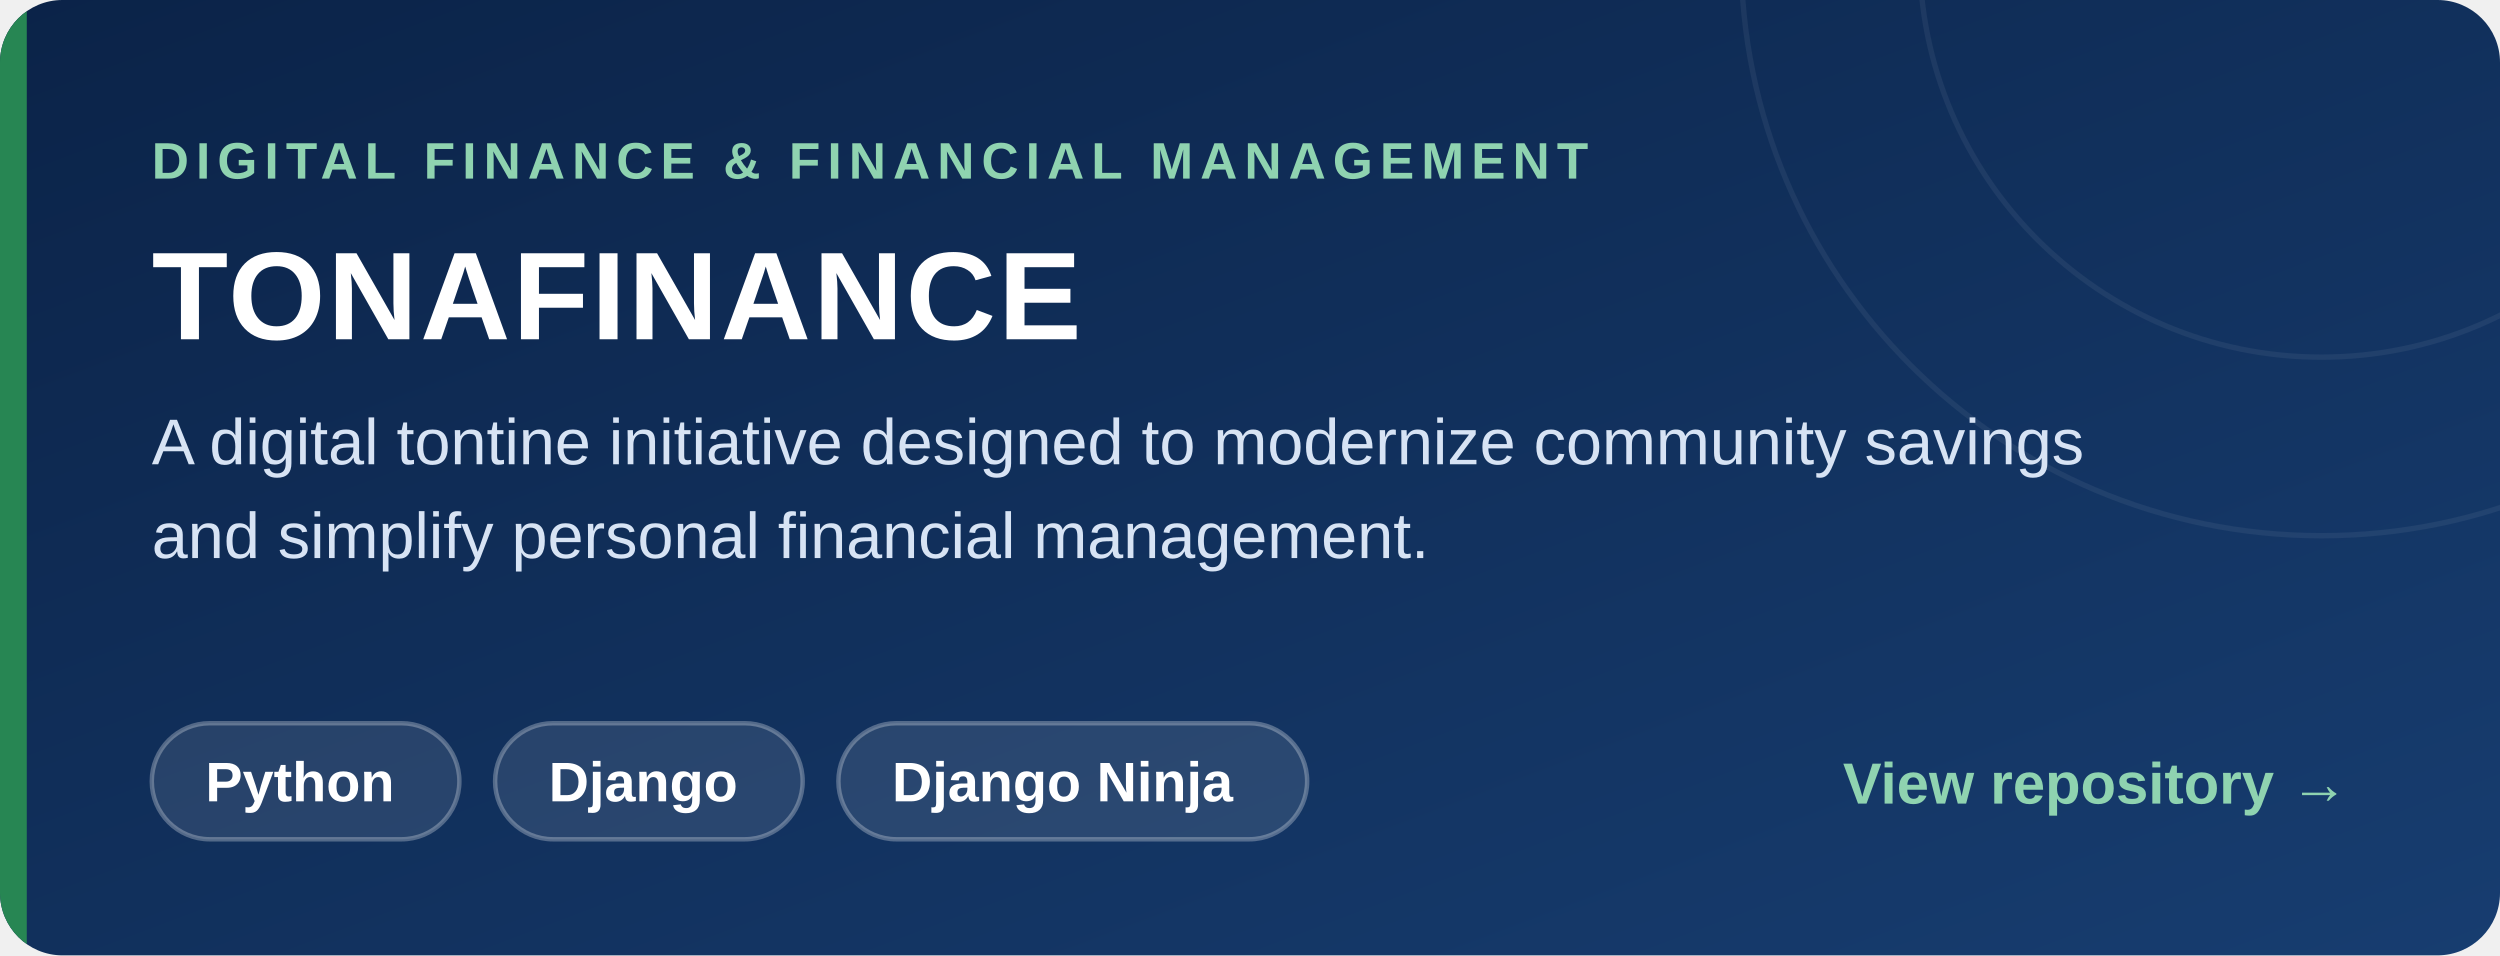
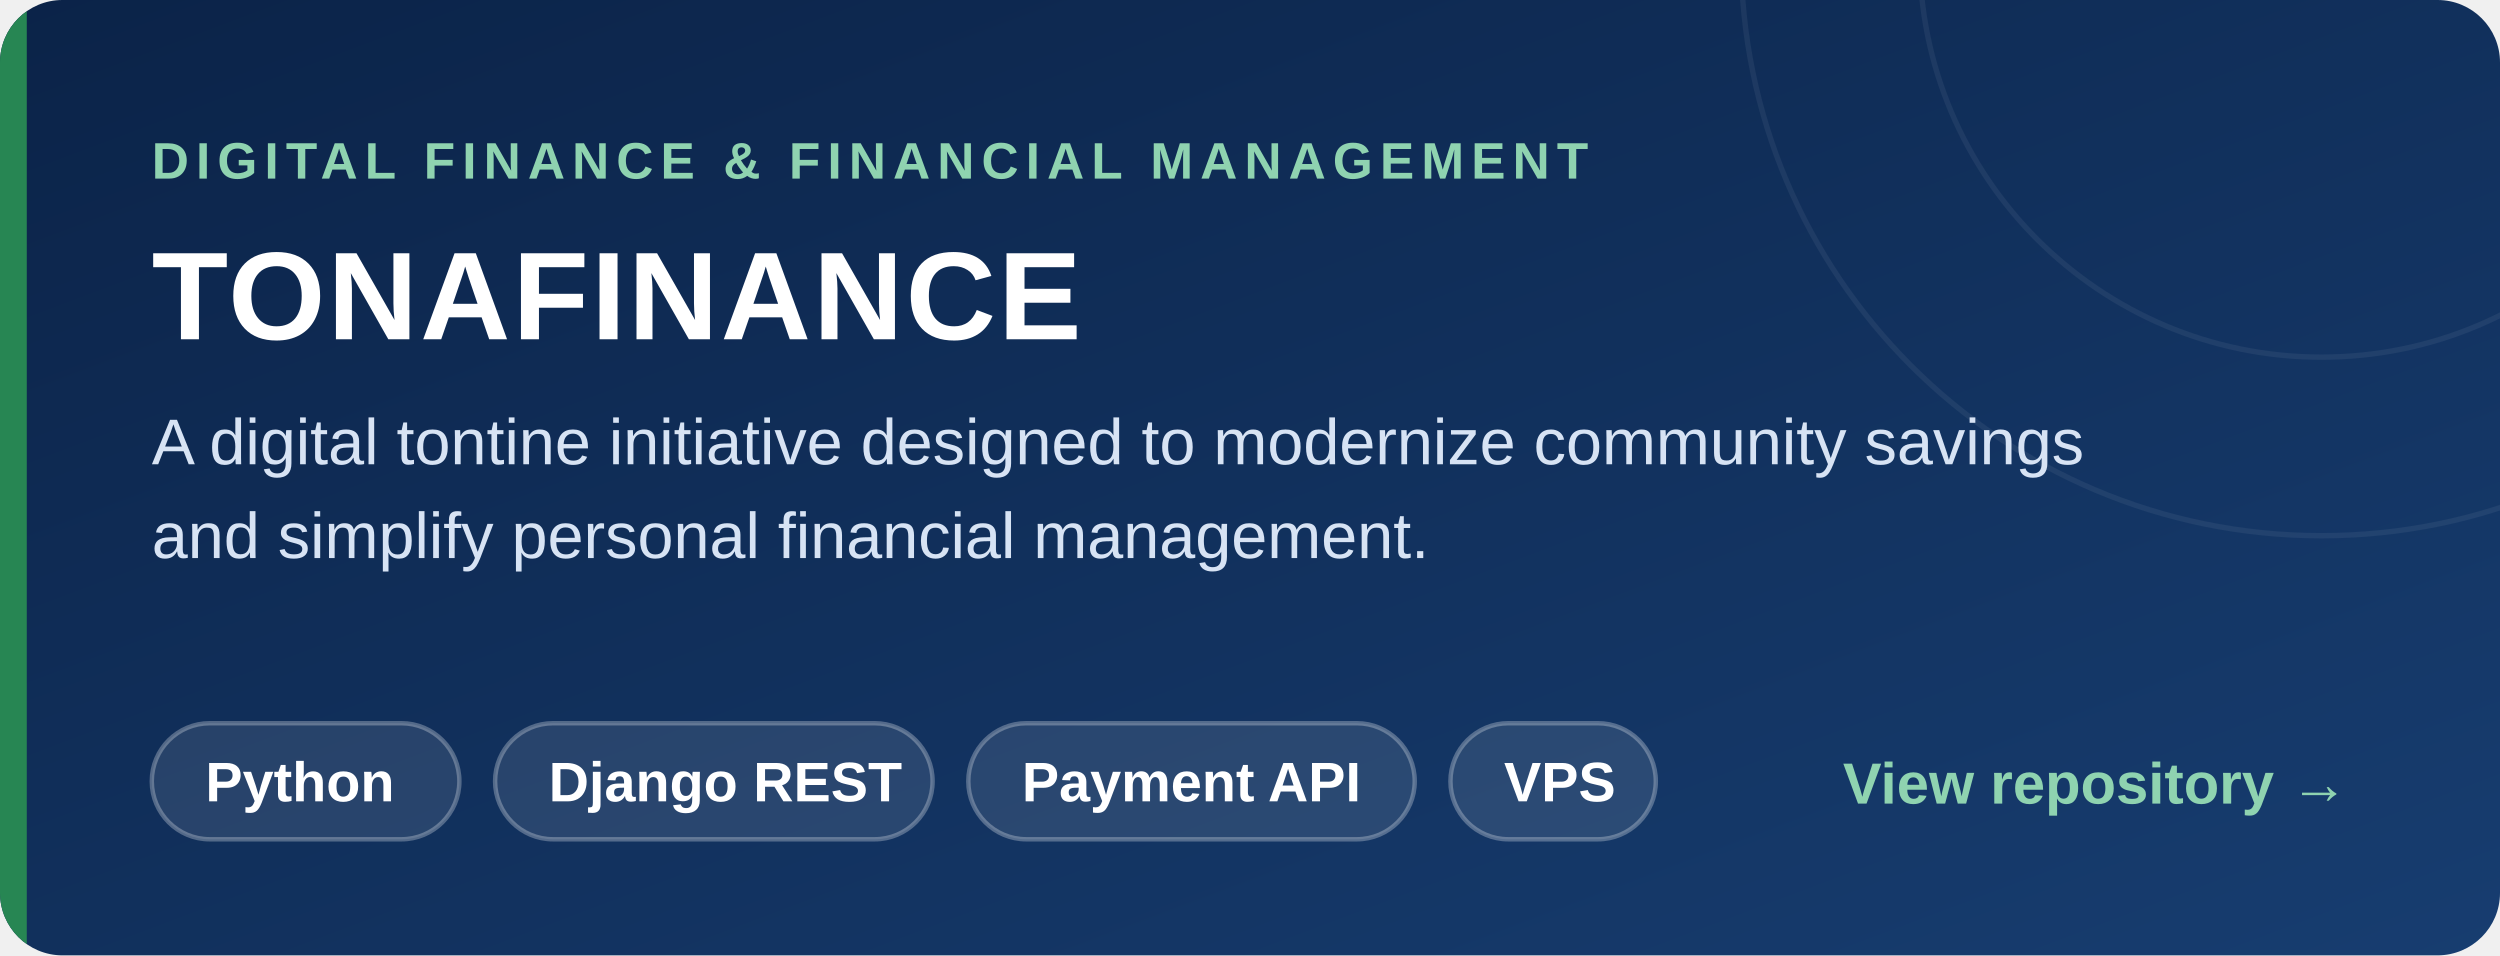
- <svg xmlns="http://www.w3.org/2000/svg" viewBox="0 0 560 214" width="560" height="214" role="img" aria-label="TONAFINANCE — Digital Finance &amp; Financial Management. A digital tontine initiative designed to modernize community savings and simplify personal financial management. Stack: Python, Django, Django Ninja.">
+ <svg xmlns="http://www.w3.org/2000/svg" viewBox="0 0 560 214" width="560" height="214" role="img" aria-label="TONAFINANCE — Digital Finance &amp; Financial Management. A digital tontine initiative designed to modernize community savings and simplify personal financial management. Stack: Python, Django REST Framework, payment API integration, deployed on a VPS.">
  <defs>
    <linearGradient id="bg" x1="0" y1="0" x2="1" y2="1">
      <stop offset="0" stop-color="#0B2348" />
      <stop offset="1" stop-color="#173D70" />
    </linearGradient>
    <clipPath id="c">
      <rect width="560" height="214" rx="14" />
    </clipPath>
  </defs>
  <style>text{font-family:'Segoe UI',-apple-system,BlinkMacSystemFont,'Helvetica Neue',Arial,sans-serif}</style>
  <g clip-path="url(#c)">
    <rect width="560" height="214" fill="url(#bg)" />
    <circle cx="520" cy="-10" r="130" fill="none" stroke="#fff" stroke-opacity=".06" stroke-width="1.2" />
    <circle cx="520" cy="-10" r="90" fill="none" stroke="#fff" stroke-opacity=".06" stroke-width="1.2" />
    <rect width="6" height="214" fill="#278653" />
  </g>
  <text x="34" y="40" font-size="11.5" font-weight="700" letter-spacing="1.6" fill="#8FD3B0">DIGITAL FINANCE &amp; FINANCIAL MANAGEMENT</text>
  <text x="34" y="76" font-size="28" font-weight="800" letter-spacing=".5" fill="#FFFFFF">TONAFINANCE</text>
  <text x="34" y="104" font-size="14.5" fill="#D7E3F4">A digital tontine initiative designed to modernize community savings</text>
  <text x="34" y="125" font-size="14.5" fill="#D7E3F4">and simplify personal financial management.</text>
  <rect x="34.0" y="162" width="68.9" height="26" rx="13" fill="#FFFFFF" fill-opacity=".1" stroke="#FFFFFF" stroke-opacity=".28" />
  <text x="46.0" y="179.5" font-size="12.5" font-weight="600" fill="#FFFFFF">Python</text>
-   <rect x="110.9" y="162" width="68.9" height="26" rx="13" fill="#FFFFFF" fill-opacity=".1" stroke="#FFFFFF" stroke-opacity=".28" />
-   <text x="122.9" y="179.5" font-size="12.5" font-weight="600" fill="#FFFFFF">Django</text>
-   <rect x="187.8" y="162" width="105.0" height="26" rx="13" fill="#FFFFFF" fill-opacity=".1" stroke="#FFFFFF" stroke-opacity=".28" />
-   <text x="199.8" y="179.5" font-size="12.5" font-weight="600" fill="#FFFFFF">Django Ninja</text>
+   <rect x="110.9" y="162" width="98" height="26" rx="13" fill="#FFFFFF" fill-opacity=".1" stroke="#FFFFFF" stroke-opacity=".28" />
+   <text x="122.9" y="179.5" font-size="12.5" font-weight="600" fill="#FFFFFF">Django REST</text>
+   <rect x="216.9" y="162" width="100" height="26" rx="13" fill="#FFFFFF" fill-opacity=".1" stroke="#FFFFFF" stroke-opacity=".28" />
+   <text x="228.9" y="179.5" font-size="12.5" font-weight="600" fill="#FFFFFF">Payment API</text>
+   <rect x="324.9" y="162" width="46" height="26" rx="13" fill="#FFFFFF" fill-opacity=".1" stroke="#FFFFFF" stroke-opacity=".28" />
+   <text x="336.9" y="179.5" font-size="12.5" font-weight="600" fill="#FFFFFF">VPS</text>
  <text x="526" y="180" text-anchor="end" font-size="13" font-weight="600" fill="#8FD3B0">View repository →</text>
</svg>
